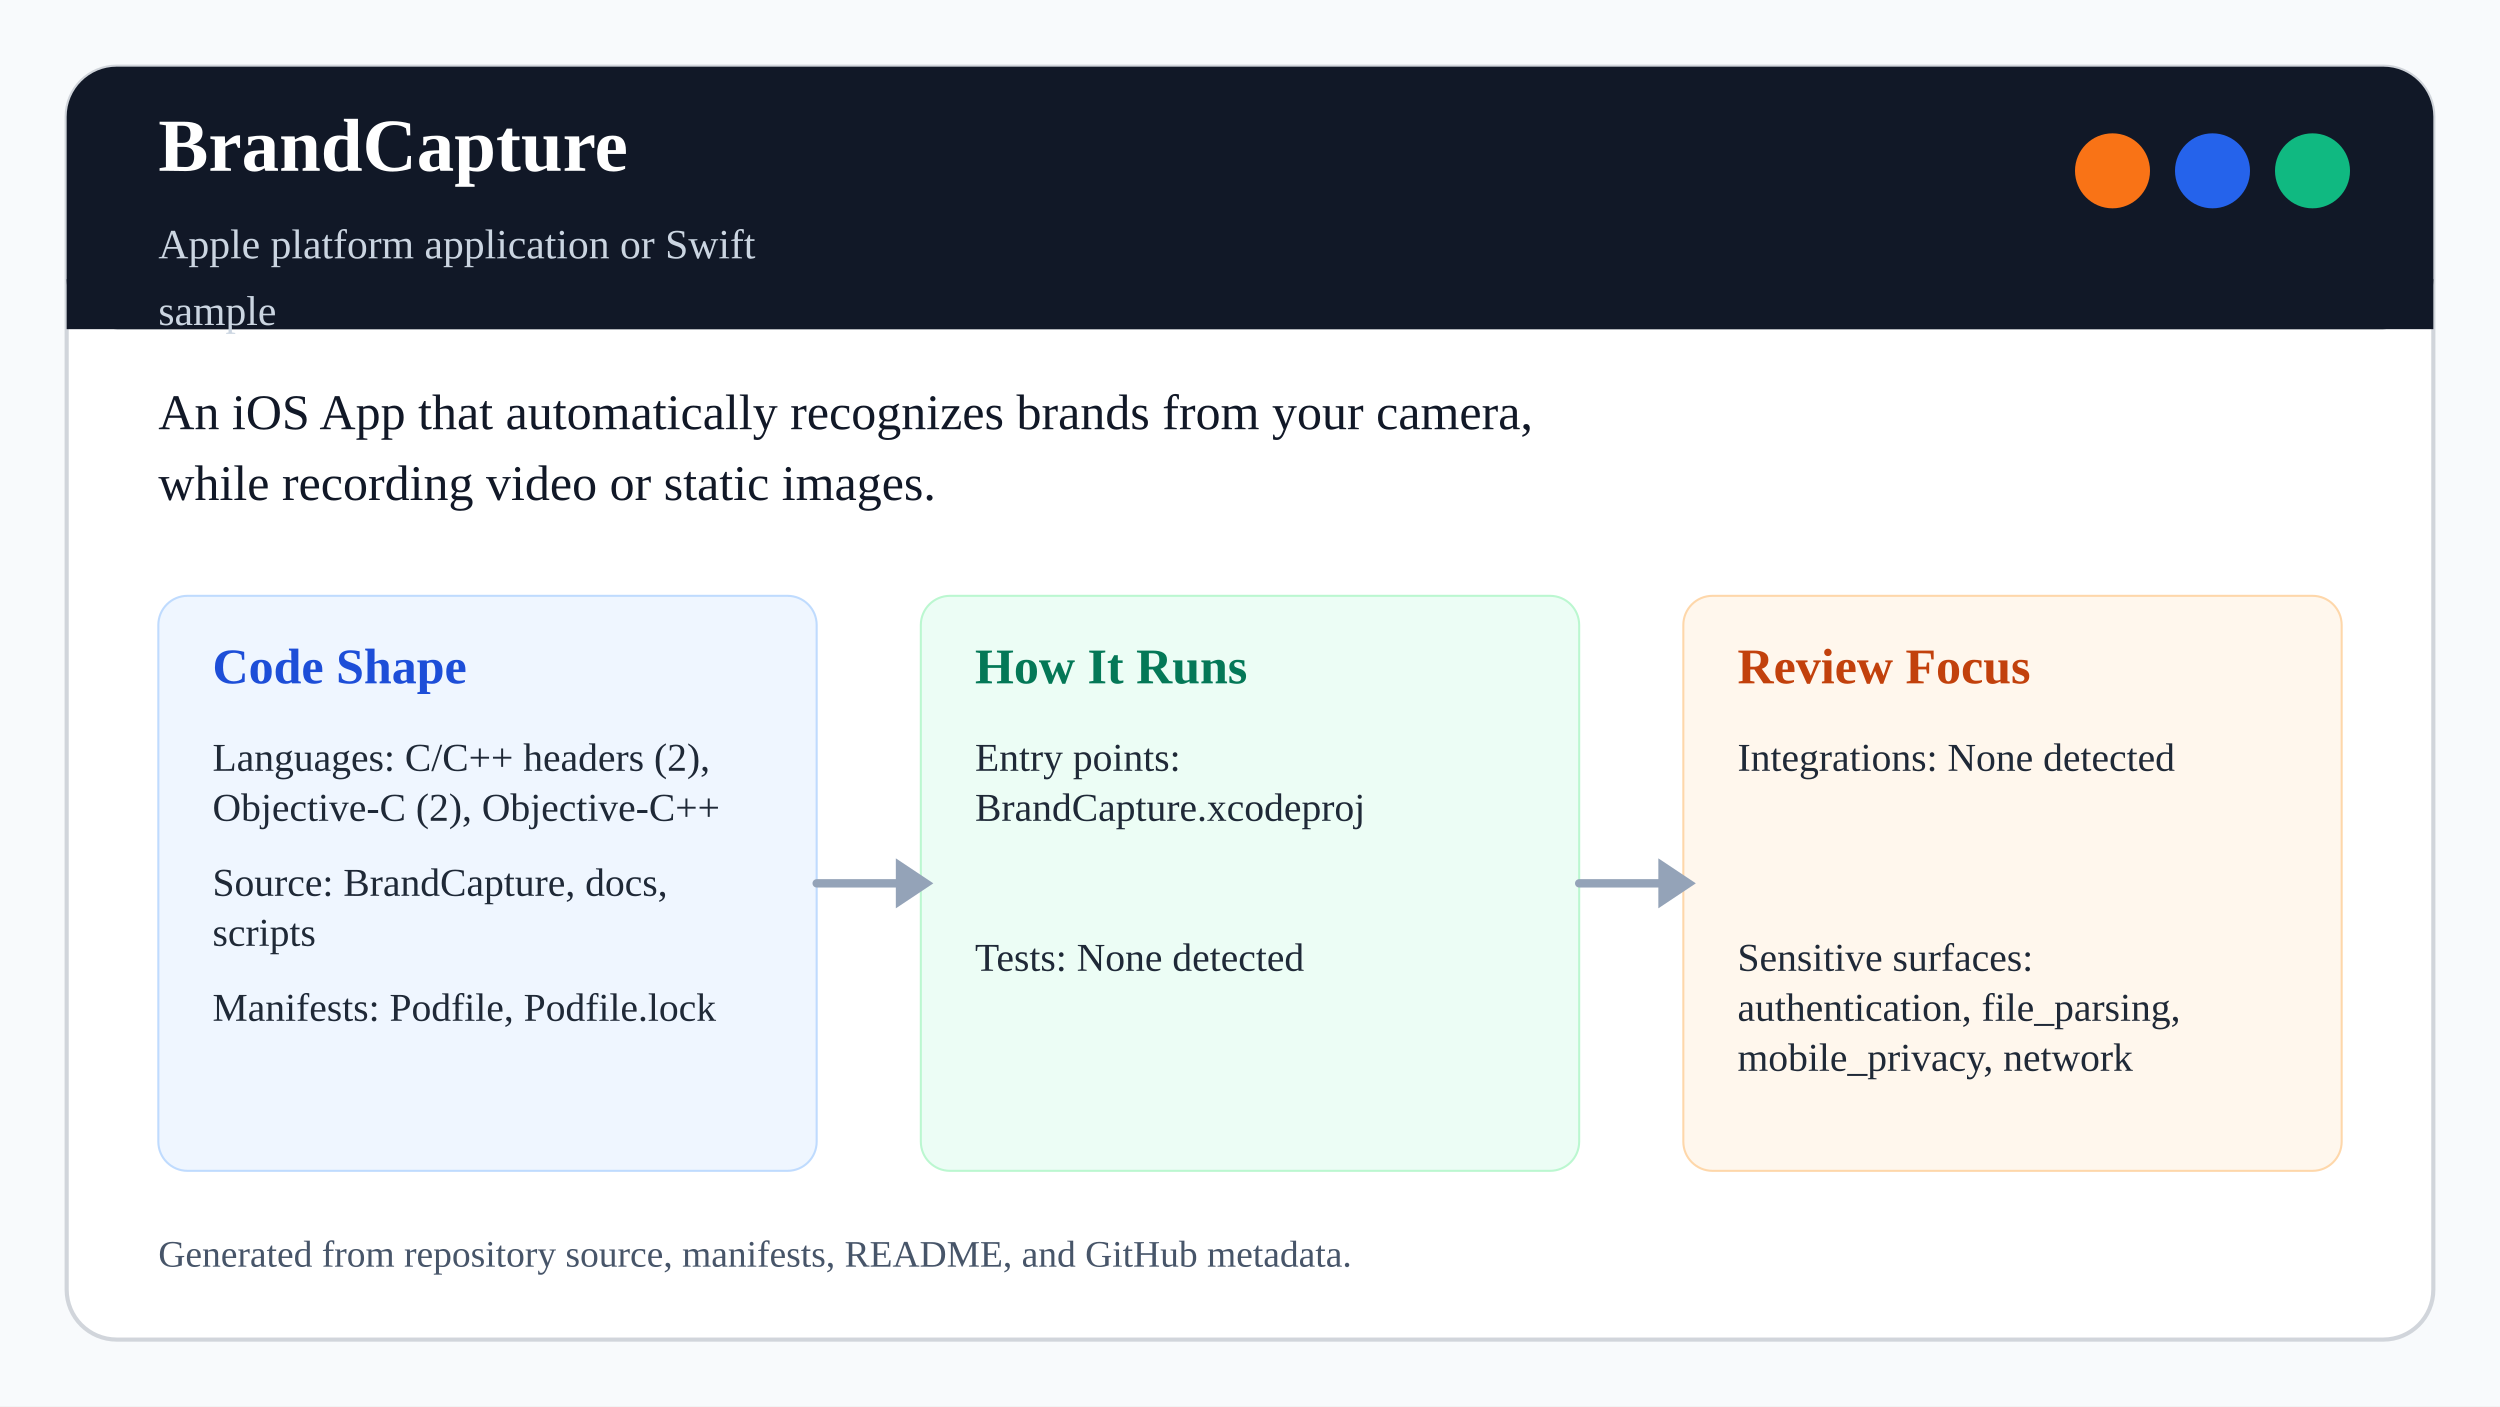
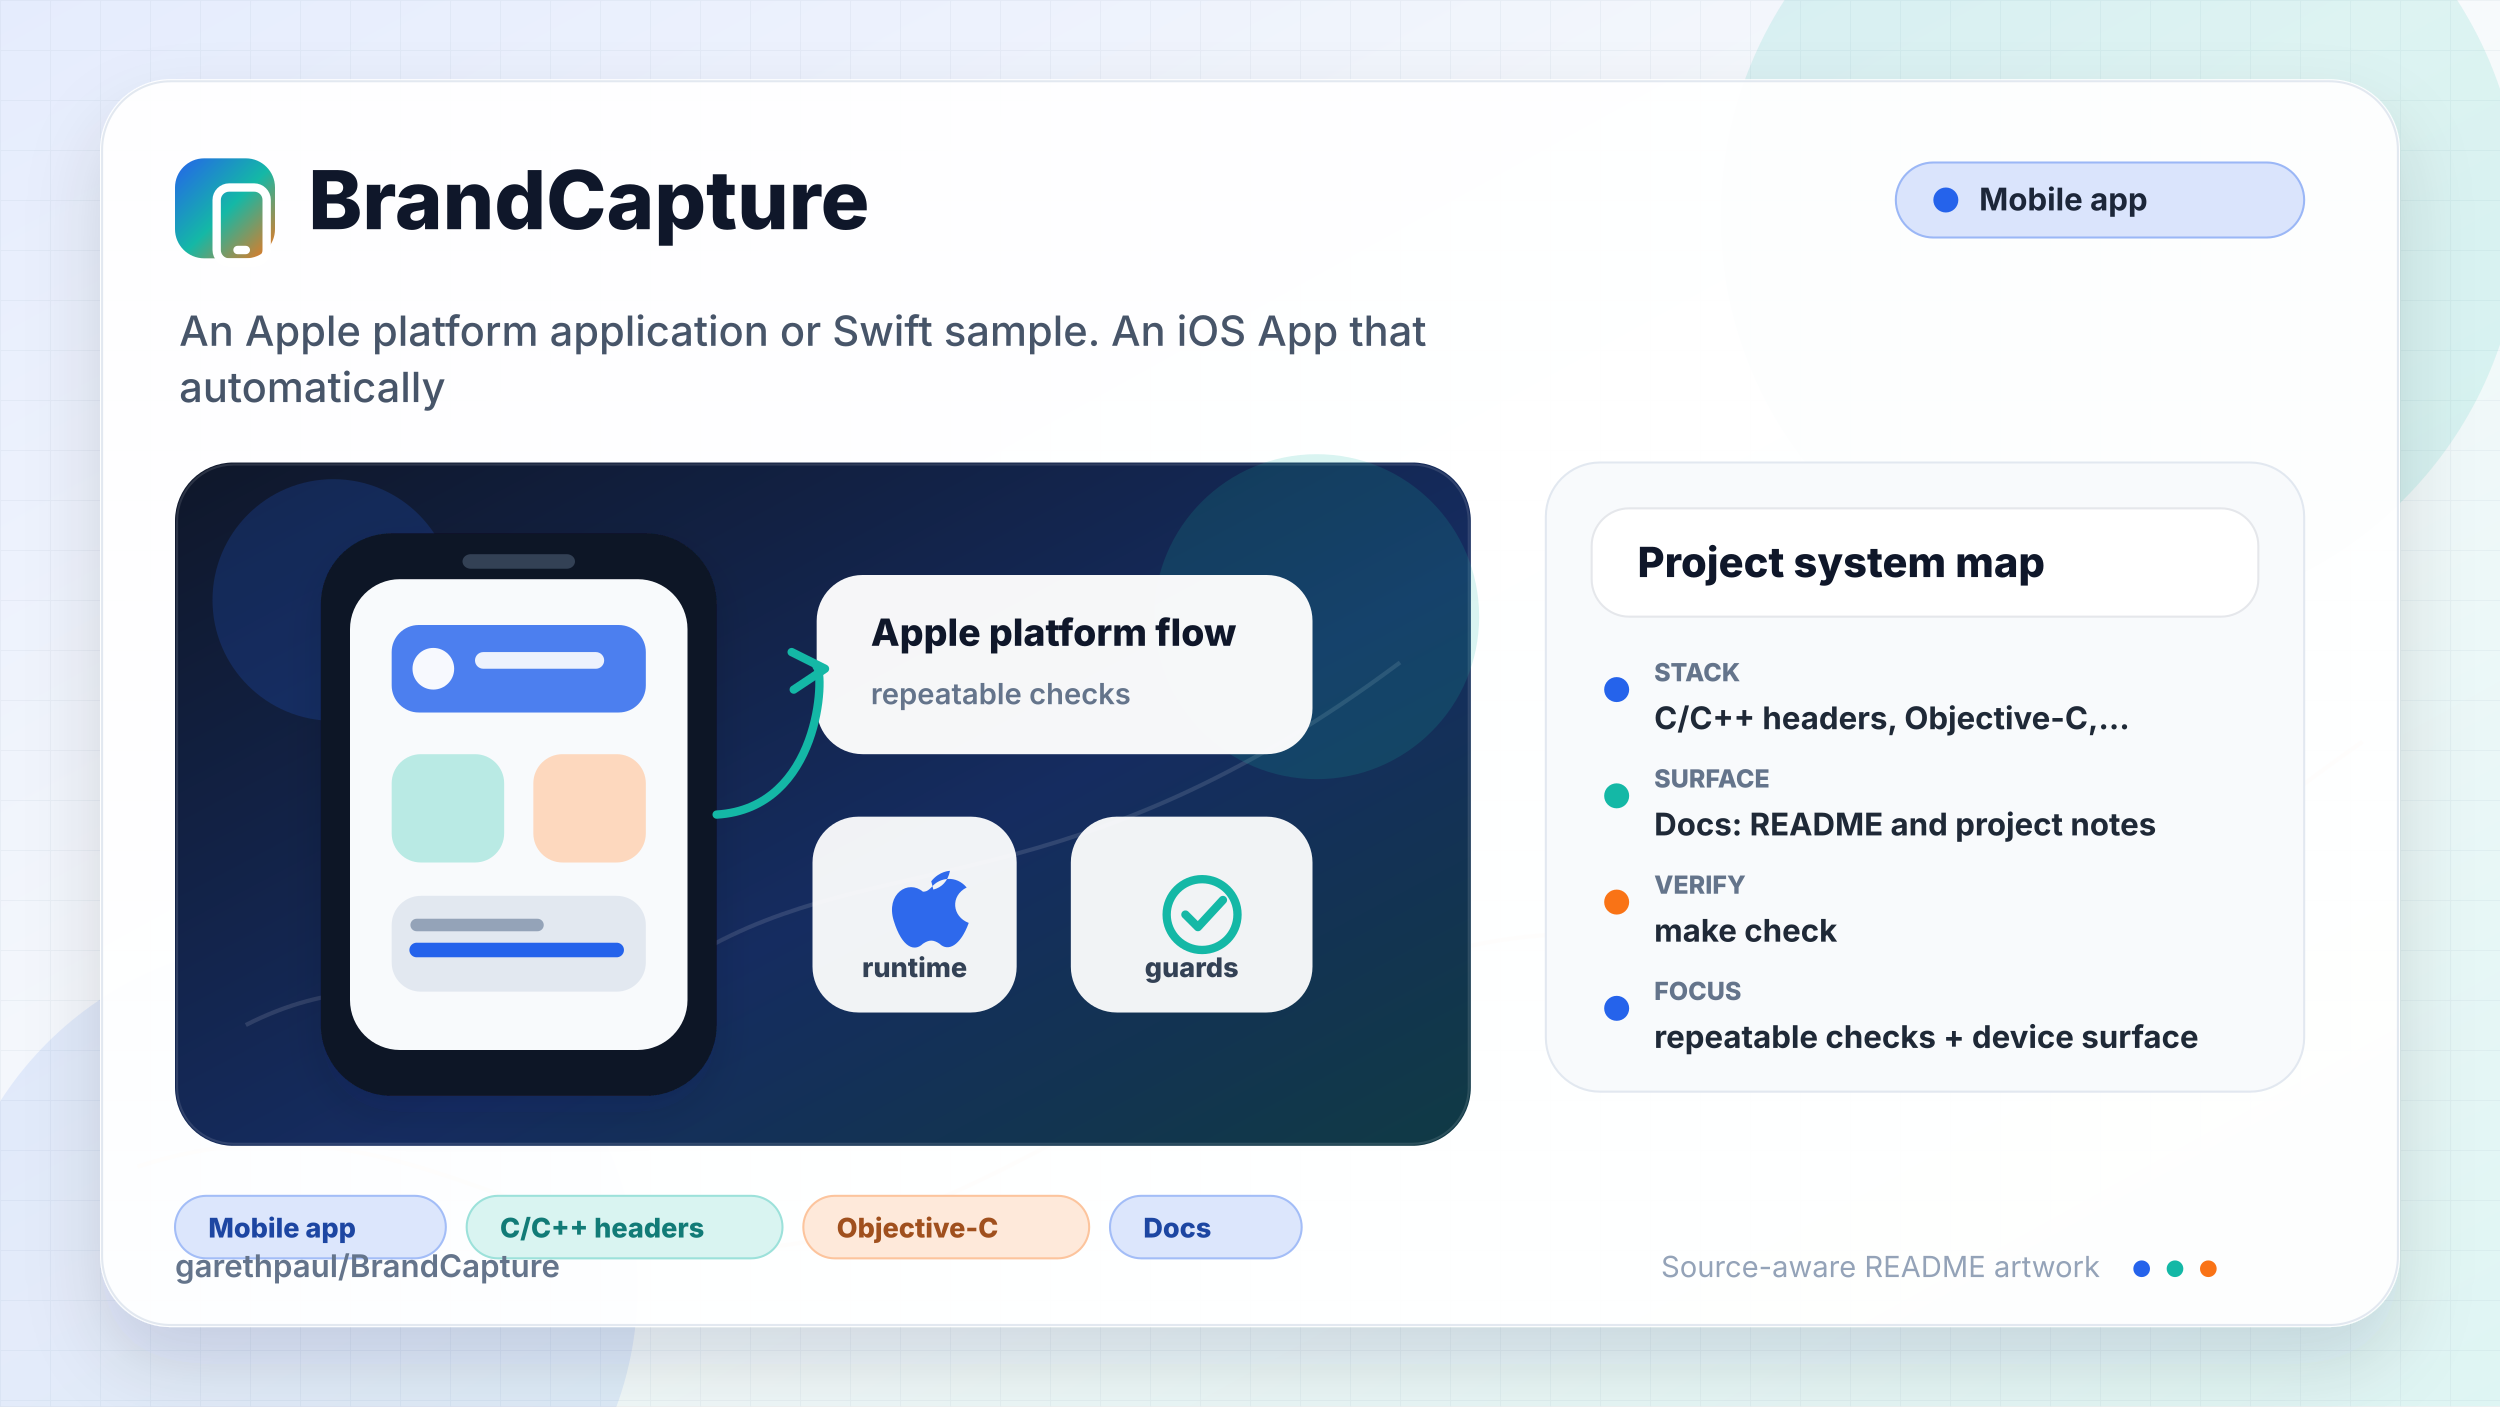
- <svg xmlns="http://www.w3.org/2000/svg" width="1200" height="675" viewBox="0 0 1200 675" role="img" aria-labelledby="title desc">
-   <rect width="1200" height="675" fill="#f8fafc" />
-   <rect x="32" y="32" width="1136" height="611" rx="24" fill="#ffffff" stroke="#d1d5db" stroke-width="2" />
-   <rect x="32" y="32" width="1136" height="126" rx="24" fill="#111827" />
-   <path d="M32 134h1136v24H32z" fill="#111827" />
-   <circle cx="1062" cy="82" r="18" fill="#2563eb" />
-   <circle cx="1110" cy="82" r="18" fill="#10b981" />
-   <circle cx="1014" cy="82" r="18" fill="#f97316" />
-   <text x="76" y="82" font-size="36" fill="#ffffff" font-weight="700">BrandCapture</text>
-   <text x="76" y="124" font-size="20" fill="#cbd5e1">Apple platform application or Swift</text>
-   <text x="76" y="156" font-size="20" fill="#cbd5e1">sample</text>
-   <text x="76" y="206" font-size="24" fill="#111827">An iOS App that automatically recognizes brands from your camera,</text>
-   <text x="76" y="240" font-size="24" fill="#111827">while recording video or static images.</text>
-   <rect x="76" y="286" width="316" height="276" rx="14" fill="#eff6ff" stroke="#bfdbfe" />
-   <text x="102" y="328" font-size="24" font-weight="700" fill="#1d4ed8">Code Shape</text>
-   <text x="102" y="370" font-size="19" fill="#1f2937">Languages: C/C++ headers (2),</text>
-   <text x="102" y="394" font-size="19" fill="#1f2937">Objective-C (2), Objective-C++</text>
-   <text x="102" y="430" font-size="19" fill="#1f2937">Source: BrandCapture, docs,</text>
-   <text x="102" y="454" font-size="19" fill="#1f2937">scripts</text>
-   <text x="102" y="490" font-size="19" fill="#1f2937">Manifests: Podfile, Podfile.lock</text>
-   <rect x="442" y="286" width="316" height="276" rx="14" fill="#ecfdf5" stroke="#bbf7d0" />
-   <text x="468" y="328" font-size="24" font-weight="700" fill="#047857">How It Runs</text>
-   <text x="468" y="370" font-size="19" fill="#1f2937">Entry points:</text>
-   <text x="468" y="394" font-size="19" fill="#1f2937">BrandCapture.xcodeproj</text>
-   <text x="468" y="466" font-size="19" fill="#1f2937">Tests: None detected</text>
-   <rect x="808" y="286" width="316" height="276" rx="14" fill="#fff7ed" stroke="#fed7aa" />
-   <text x="834" y="328" font-size="24" font-weight="700" fill="#c2410c">Review Focus</text>
-   <text x="834" y="370" font-size="19" fill="#1f2937">Integrations: None detected</text>
-   <text x="834" y="466" font-size="19" fill="#1f2937">Sensitive surfaces:</text>
-   <text x="834" y="490" font-size="19" fill="#1f2937">authentication, file_parsing,</text>
-   <text x="834" y="514" font-size="19" fill="#1f2937">mobile_privacy, network</text>
-   <path d="M392 424h50" stroke="#94a3b8" stroke-width="4" stroke-linecap="round" />
-   <path d="M430 412l18 12-18 12z" fill="#94a3b8" />
-   <path d="M758 424h50" stroke="#94a3b8" stroke-width="4" stroke-linecap="round" />
-   <path d="M796 412l18 12-18 12z" fill="#94a3b8" />
-   <text x="76" y="608" font-size="18" fill="#475569">Generated from repository source, manifests, README, and GitHub metadata.</text>
+ <svg xmlns="http://www.w3.org/2000/svg" width="1200" height="675" viewBox="0 0 1200 675" role="img" aria-labelledby="pwllpxa-title pwllpxa-desc">
+   <defs>
+     <linearGradient id="pwllpxa-bg" x1="0" y1="0" x2="1" y2="1">
+       <stop offset="0%" stop-color="#e5ecfd" />
+       <stop offset="48%" stop-color="#f8fafc" />
+       <stop offset="100%" stop-color="#def5f3" />
+     </linearGradient>
+     <linearGradient id="pwllpxa-stage" x1="0" y1="0" x2="1" y2="1">
+       <stop offset="0%" stop-color="#0f172a" />
+       <stop offset="58%" stop-color="#152c60" />
+       <stop offset="100%" stop-color="#103a45" />
+     </linearGradient>
+     <linearGradient id="pwllpxa-accent" x1="0" y1="0" x2="1" y2="1">
+       <stop offset="0%" stop-color="#2563eb" />
+       <stop offset="52%" stop-color="#14b8a6" />
+       <stop offset="100%" stop-color="#f97316" />
+     </linearGradient>
+     <linearGradient id="pwllpxa-soft" x1="0" y1="0" x2="1" y2="1">
+       <stop offset="0%" stop-color="#cbdafa" />
+       <stop offset="100%" stop-color="#fee0cc" />
+     </linearGradient>
+     <filter id="pwllpxa-shadow" x="-20%" y="-20%" width="140%" height="150%">
+       <feDropShadow dx="0" dy="18" stdDeviation="18" flood-color="#0f172a" flood-opacity="0.14" />
+     </filter>
+     <filter id="pwllpxa-miniShadow" x="-20%" y="-20%" width="140%" height="150%">
+       <feDropShadow dx="0" dy="8" stdDeviation="10" flood-color="#0f172a" flood-opacity="0.12" />
+     </filter>
+     <pattern id="pwllpxa-grid" width="24" height="24" patternUnits="userSpaceOnUse">
+       <path d="M24 0H0v24" fill="none" stroke="#94a3b8" stroke-opacity="0.16" stroke-width="1" />
+     </pattern>
+     <style>
+       .label { font: 700 13px ui-sans-serif, system-ui, -apple-system, BlinkMacSystemFont, "Segoe UI", sans-serif; letter-spacing: 0; text-transform: uppercase; }
+       .body { font-family: ui-sans-serif, system-ui, -apple-system, BlinkMacSystemFont, "Segoe UI", sans-serif; letter-spacing: 0; }
+     </style>
+   </defs>
+   <rect width="1200" height="675" fill="url(#pwllpxa-bg)" />
+   <rect width="1200" height="675" fill="url(#pwllpxa-grid)" opacity="0.65" />
+   <circle cx="140" cy="618" r="166" fill="#2563eb" opacity="0.10" />
+   <circle cx="1018" cy="104" r="192" fill="#14b8a6" opacity="0.12" />
+   <path d="M66 560 C214 512 278 642 430 584 C576 528 676 408 838 462 C966 504 1034 426 1134 356" fill="none" stroke="#f97316" stroke-width="2" stroke-opacity="0.18" />
+   <rect x="48" y="38" width="1104" height="599" rx="34" fill="#ffffff" opacity="0.94" filter="url(#pwllpxa-shadow)" />
+   <rect x="49" y="39" width="1102" height="597" rx="33" fill="none" stroke="#e2e8f0" stroke-width="1" />
+   <g class="body">
+     <rect x="84" y="76" width="48" height="48" rx="14" fill="url(#pwllpxa-accent)" />
+     <rect x="104" y="90" width="24" height="36" rx="6" stroke="#ffffff" stroke-width="4" stroke-linecap="round" stroke-linejoin="round" fill="none" />
+     <path d="M16 30h4" transform="translate(98 90)" stroke="#ffffff" stroke-width="4" stroke-linecap="round" stroke-linejoin="round" fill="none" />
+     <text x="148" y="110" fill="#0f172a" font-size="39" font-weight="800">BrandCapture</text>
+     <rect x="910" y="78" width="196" height="36" rx="18" fill="#dae4fc" stroke="#9bb7f6" />
+     <circle cx="934" cy="96" r="6" fill="#2563eb" />
+     <text x="950" y="101" fill="#1c2639" font-size="15" font-weight="700">Mobile app</text>
+     <text x="86" y="166" fill="#475569" font-size="20" font-weight="500">An Apple platform application or Swift sample. An iOS App that</text>
+     <text x="86" y="193" fill="#475569" font-size="20" font-weight="500">automatically</text>
+   </g>
+   <g transform="translate(84 222)">
+     <rect x="0" y="0" width="622" height="328" rx="28" fill="url(#pwllpxa-stage)" />
+     <rect x="1" y="1" width="620" height="326" rx="27" fill="none" stroke="#ffffff" stroke-opacity="0.12" />
+     <path d="M34 270 C116 228 166 286 250 236 C338 184 430 214 588 96" fill="none" stroke="#ffffff" stroke-opacity="0.12" stroke-width="2" />
+     <circle cx="76" cy="66" r="58" fill="#2563eb" opacity="0.20" />
+     <circle cx="548" cy="74" r="78" fill="#14b8a6" opacity="0.16" />
+     <g class="body">
+       <rect x="70" y="34" width="190" height="270" rx="34" fill="#111827" filter="url(#pwllpxa-miniShadow)" />
+       <rect x="84" y="56" width="162" height="226" rx="24" fill="#f8fafc" />
+       <rect x="138" y="44" width="54" height="7" rx="4" fill="#334155" />
+       <rect x="104" y="78" width="122" height="42" rx="13" fill="#4c7fef" />
+       <circle cx="124" cy="99" r="10" fill="#ffffff" opacity="0.95" />
+       <rect x="144" y="91" width="62" height="8" rx="4" fill="#ffffff" opacity="0.9" />
+       <rect x="104" y="140" width="54" height="52" rx="14" fill="#b9eae4" />
+       <rect x="172" y="140" width="54" height="52" rx="14" fill="#fdd8be" />
+       <rect x="104" y="208" width="122" height="46" rx="14" fill="#e2e8f0" />
+       <path d="M116 234h96" stroke="#2563eb" stroke-width="7" stroke-linecap="round" />
+       <path d="M116 222h58" stroke="#94a3b8" stroke-width="6" stroke-linecap="round" />
+       <rect x="308" y="54" width="238" height="86" rx="22" fill="#ffffff" opacity="0.96" />
+       <text x="334" y="88" fill="#0f172a" font-size="18" font-weight="800">Apple platform flow</text>
+       <text x="334" y="116" fill="#64748b" font-size="14" font-weight="600">repeatable checks</text>
+       <path d="M260 169 C310 166 312 101 308 98" fill="none" stroke="#14b8a6" stroke-width="4" stroke-linecap="round" />
+       <path d="M296 91 l16 8 -15 10" fill="none" stroke="#14b8a6" stroke-width="4" stroke-linecap="round" stroke-linejoin="round" />
+       <rect x="306" y="170" width="98" height="94" rx="22" fill="#ffffff" opacity="0.94" />
+       <rect x="430" y="170" width="116" height="94" rx="22" fill="#ffffff" opacity="0.94" />
+       <path d="M25 7c4-5 9-5 9-5-1 5-4 8-8 9 M21 12c-7-6-18 1-14 14 4 13 10 15 14 11 3-2 5-2 8 0 4 4 10 1 14-10-8-3-9-13-1-17-5-6-13-5-17 0-2 2-3 2-4 2z" transform="translate(338 194)" fill="#2563eb" opacity="0.95" />
+       <circle cx="493" cy="217" r="17" stroke="#14b8a6" stroke-width="4" stroke-linecap="round" stroke-linejoin="round" fill="none" />
+       <path d="M13 21l6 6 12-13" transform="translate(472 196)" stroke="#14b8a6" stroke-width="4" stroke-linecap="round" stroke-linejoin="round" fill="none" />
+       <text x="355" y="247" fill="#334155" font-size="13" text-anchor="middle" font-weight="800">runtime</text>
+       <text x="488" y="247" fill="#334155" font-size="13" text-anchor="middle" font-weight="800">guards</text>
+     </g>
+   </g>
+   <g class="body" transform="translate(742 222)">
+     <rect x="0" y="0" width="364" height="302" rx="26" fill="#f8fafc" stroke="#e2e8f0" />
+     <rect x="22" y="22" width="320" height="52" rx="18" fill="#ffffff" stroke="#e5e7eb" />
+     <text x="44" y="55" fill="#0f172a" font-size="20" font-weight="800">Project system map</text>
+     <g transform="translate(24 94)">
+       <circle cx="10" cy="15" r="6" fill="#2563eb" />
+       <text x="28" y="11" fill="#64748b" font-size="12" font-weight="800">STACK</text>
+       <text x="28" y="34" fill="#1f2937" font-size="15" font-weight="650">C/C++ headers, Objective-C,...</text>
+     </g>
+     <g transform="translate(24 145)">
+       <circle cx="10" cy="15" r="6" fill="#14b8a6" />
+       <text x="28" y="11" fill="#64748b" font-size="12" font-weight="800">SURFACE</text>
+       <text x="28" y="34" fill="#1f2937" font-size="15" font-weight="650">Docs: README and project notes</text>
+     </g>
+     <g transform="translate(24 196)">
+       <circle cx="10" cy="15" r="6" fill="#f97316" />
+       <text x="28" y="11" fill="#64748b" font-size="12" font-weight="800">VERIFY</text>
+       <text x="28" y="34" fill="#1f2937" font-size="15" font-weight="650">make check</text>
+     </g>
+     <g transform="translate(24 247)">
+       <circle cx="10" cy="15" r="6" fill="#2563eb" />
+       <text x="28" y="11" fill="#64748b" font-size="12" font-weight="800">FOCUS</text>
+       <text x="28" y="34" fill="#1f2937" font-size="15" font-weight="650">repeatable checks + device surface</text>
+     </g>
+   </g>
+   <g class="body">
+     <rect x="84" y="574" width="130" height="30" rx="15" fill="#dce6fc" stroke="#a3bdf7" />
+     <text x="100" y="594" fill="#1d46a2" font-size="13" font-weight="800">Mobile app</text>
+     <rect x="224" y="574" width="151.6" height="30" rx="15" fill="#d9f4f1" stroke="#9ce1da" />
+     <text x="240" y="594" fill="#127b77" font-size="13" font-weight="800">C/C++ headers</text>
+     <rect x="385.6" y="574" width="137.2" height="30" rx="15" fill="#fee9da" stroke="#fcc49d" />
+     <text x="401.6" y="594" fill="#a0501e" font-size="13" font-weight="800">Objective-C</text>
+     <rect x="532.8" y="574" width="92" height="30" rx="15" fill="#dce6fc" stroke="#a3bdf7" />
+     <text x="548.8" y="594" fill="#1d46a2" font-size="13" font-weight="800">Docs</text>
+   </g>
+   <g class="body">
+     <text x="84" y="613" fill="#64748b" font-size="15" font-weight="600">garethpaul/BrandCapture</text>
+     <text x="1008" y="613" fill="#94a3b8" font-size="14" text-anchor="end">Source-aware README artwork</text>
+     <circle cx="1028" cy="609" r="4" fill="#2563eb" />
+     <circle cx="1044" cy="609" r="4" fill="#14b8a6" />
+     <circle cx="1060" cy="609" r="4" fill="#f97316" />
+   </g>
</svg>
